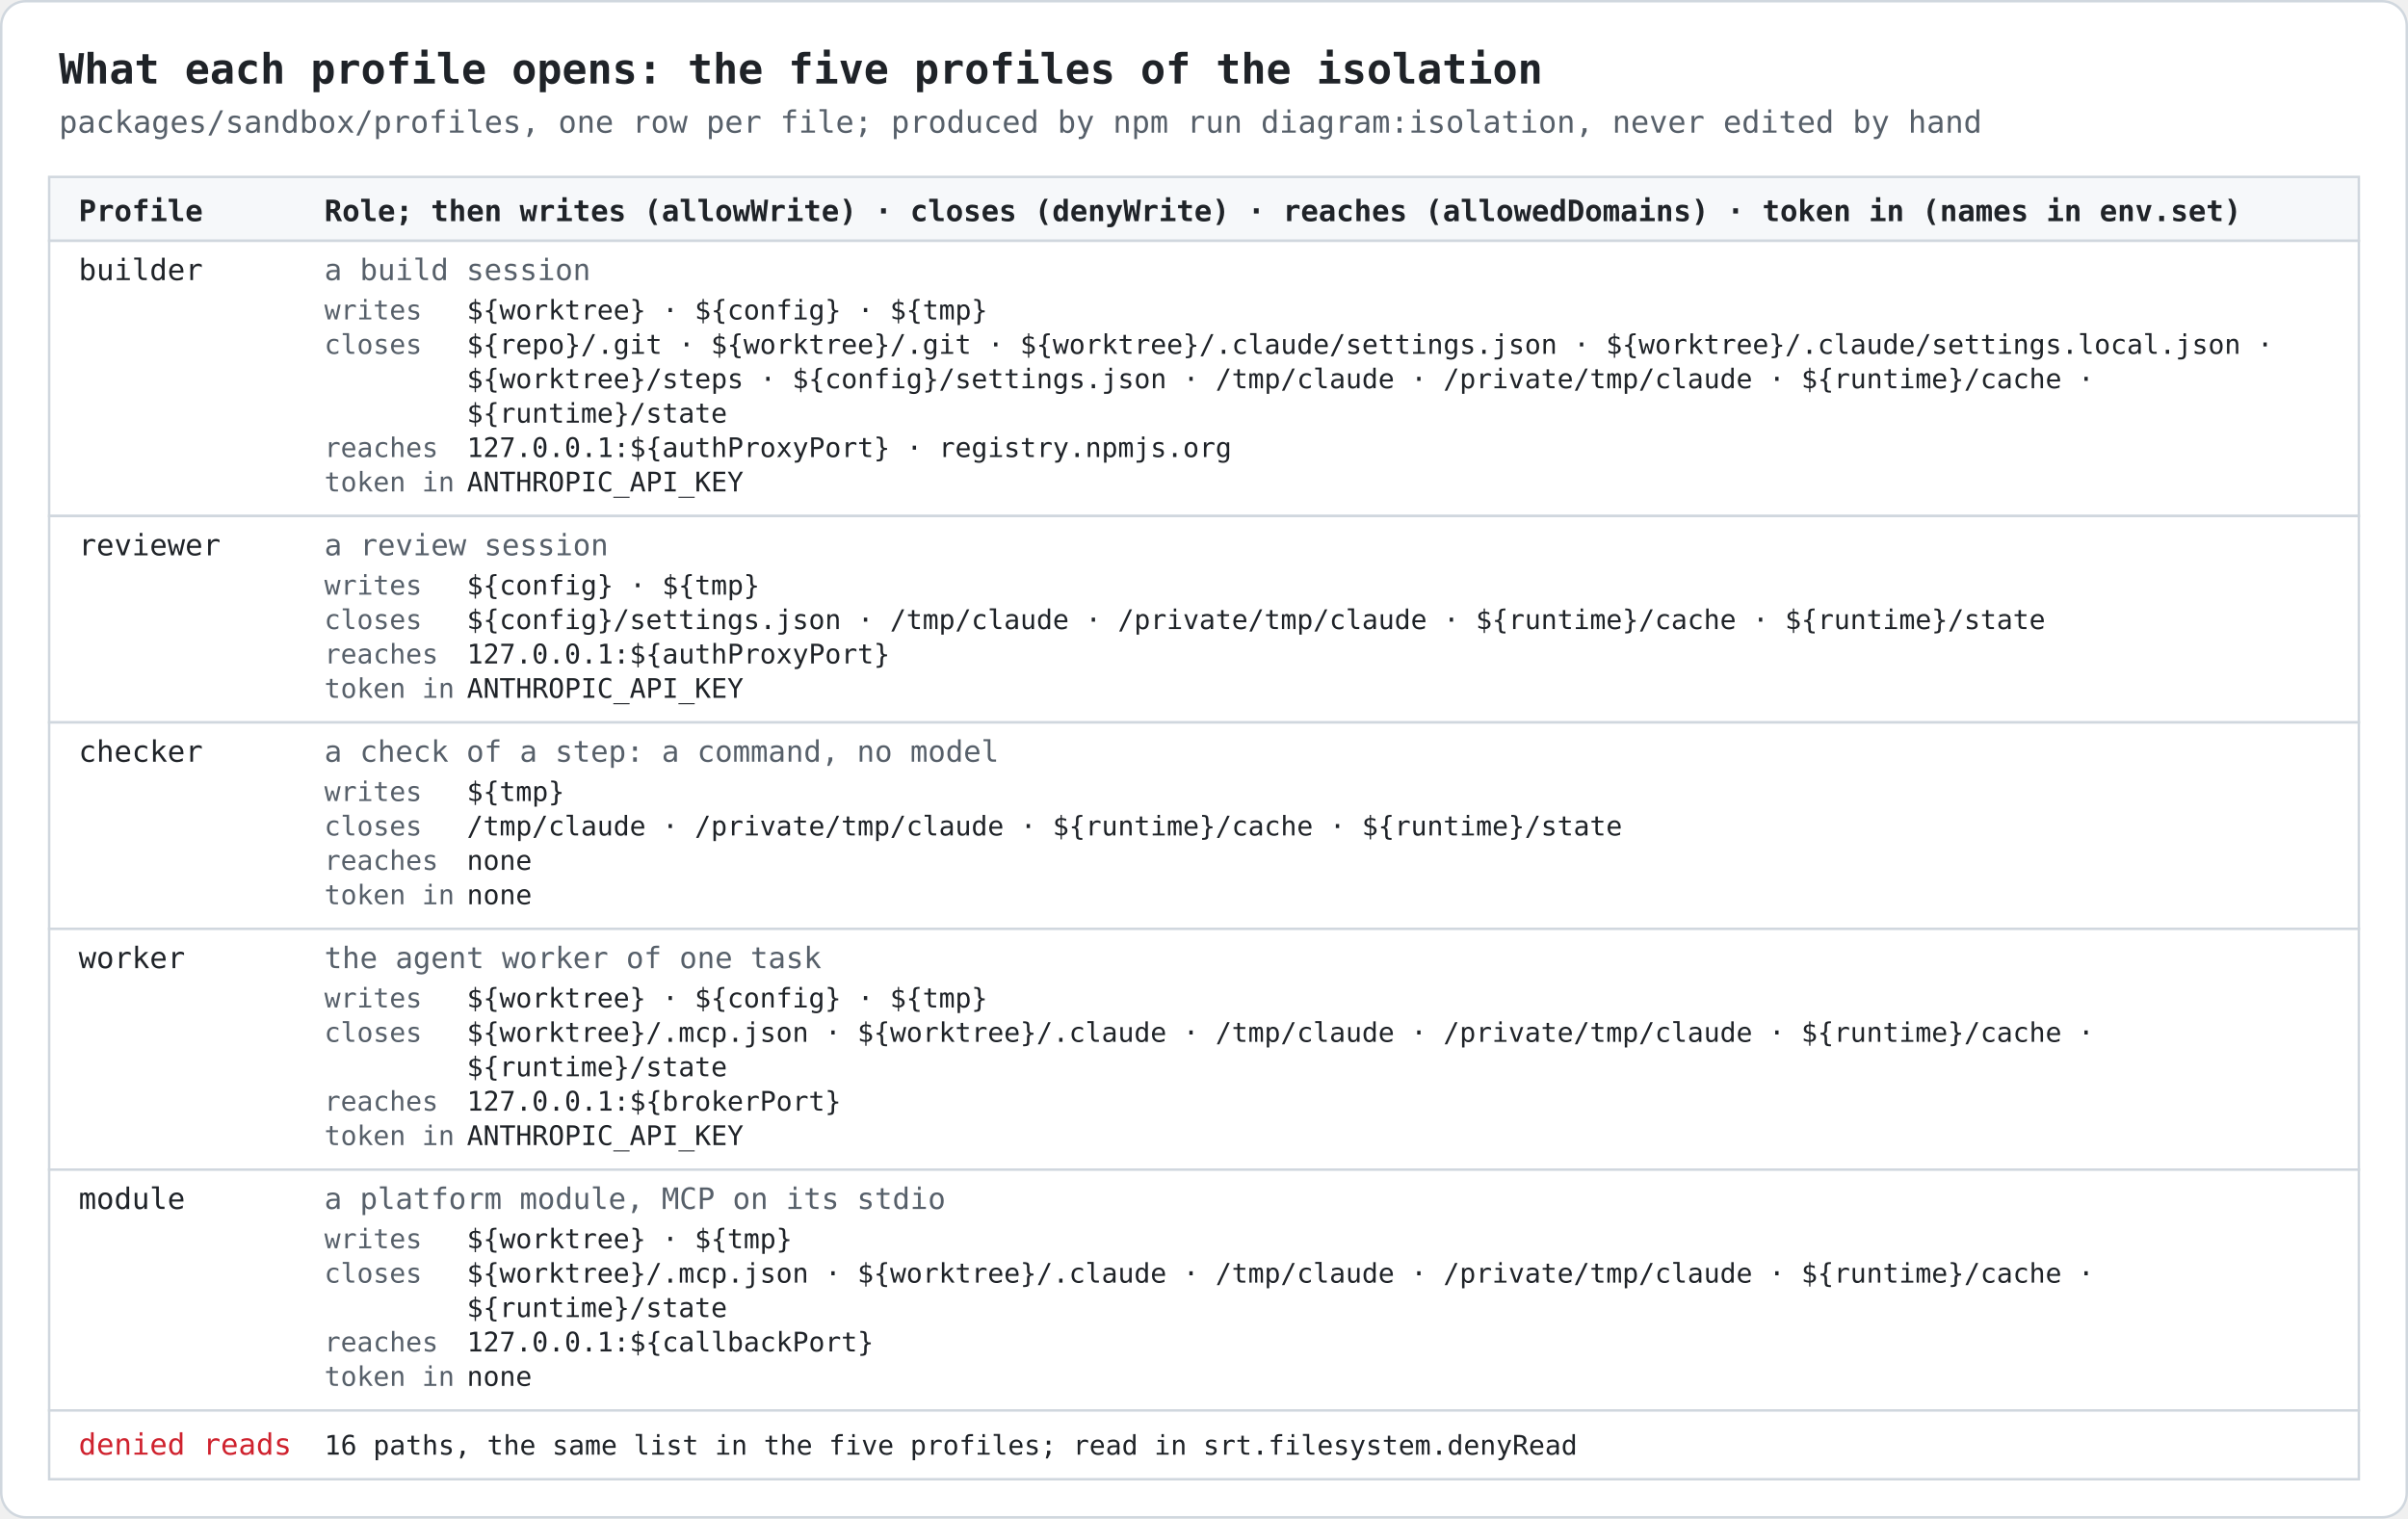
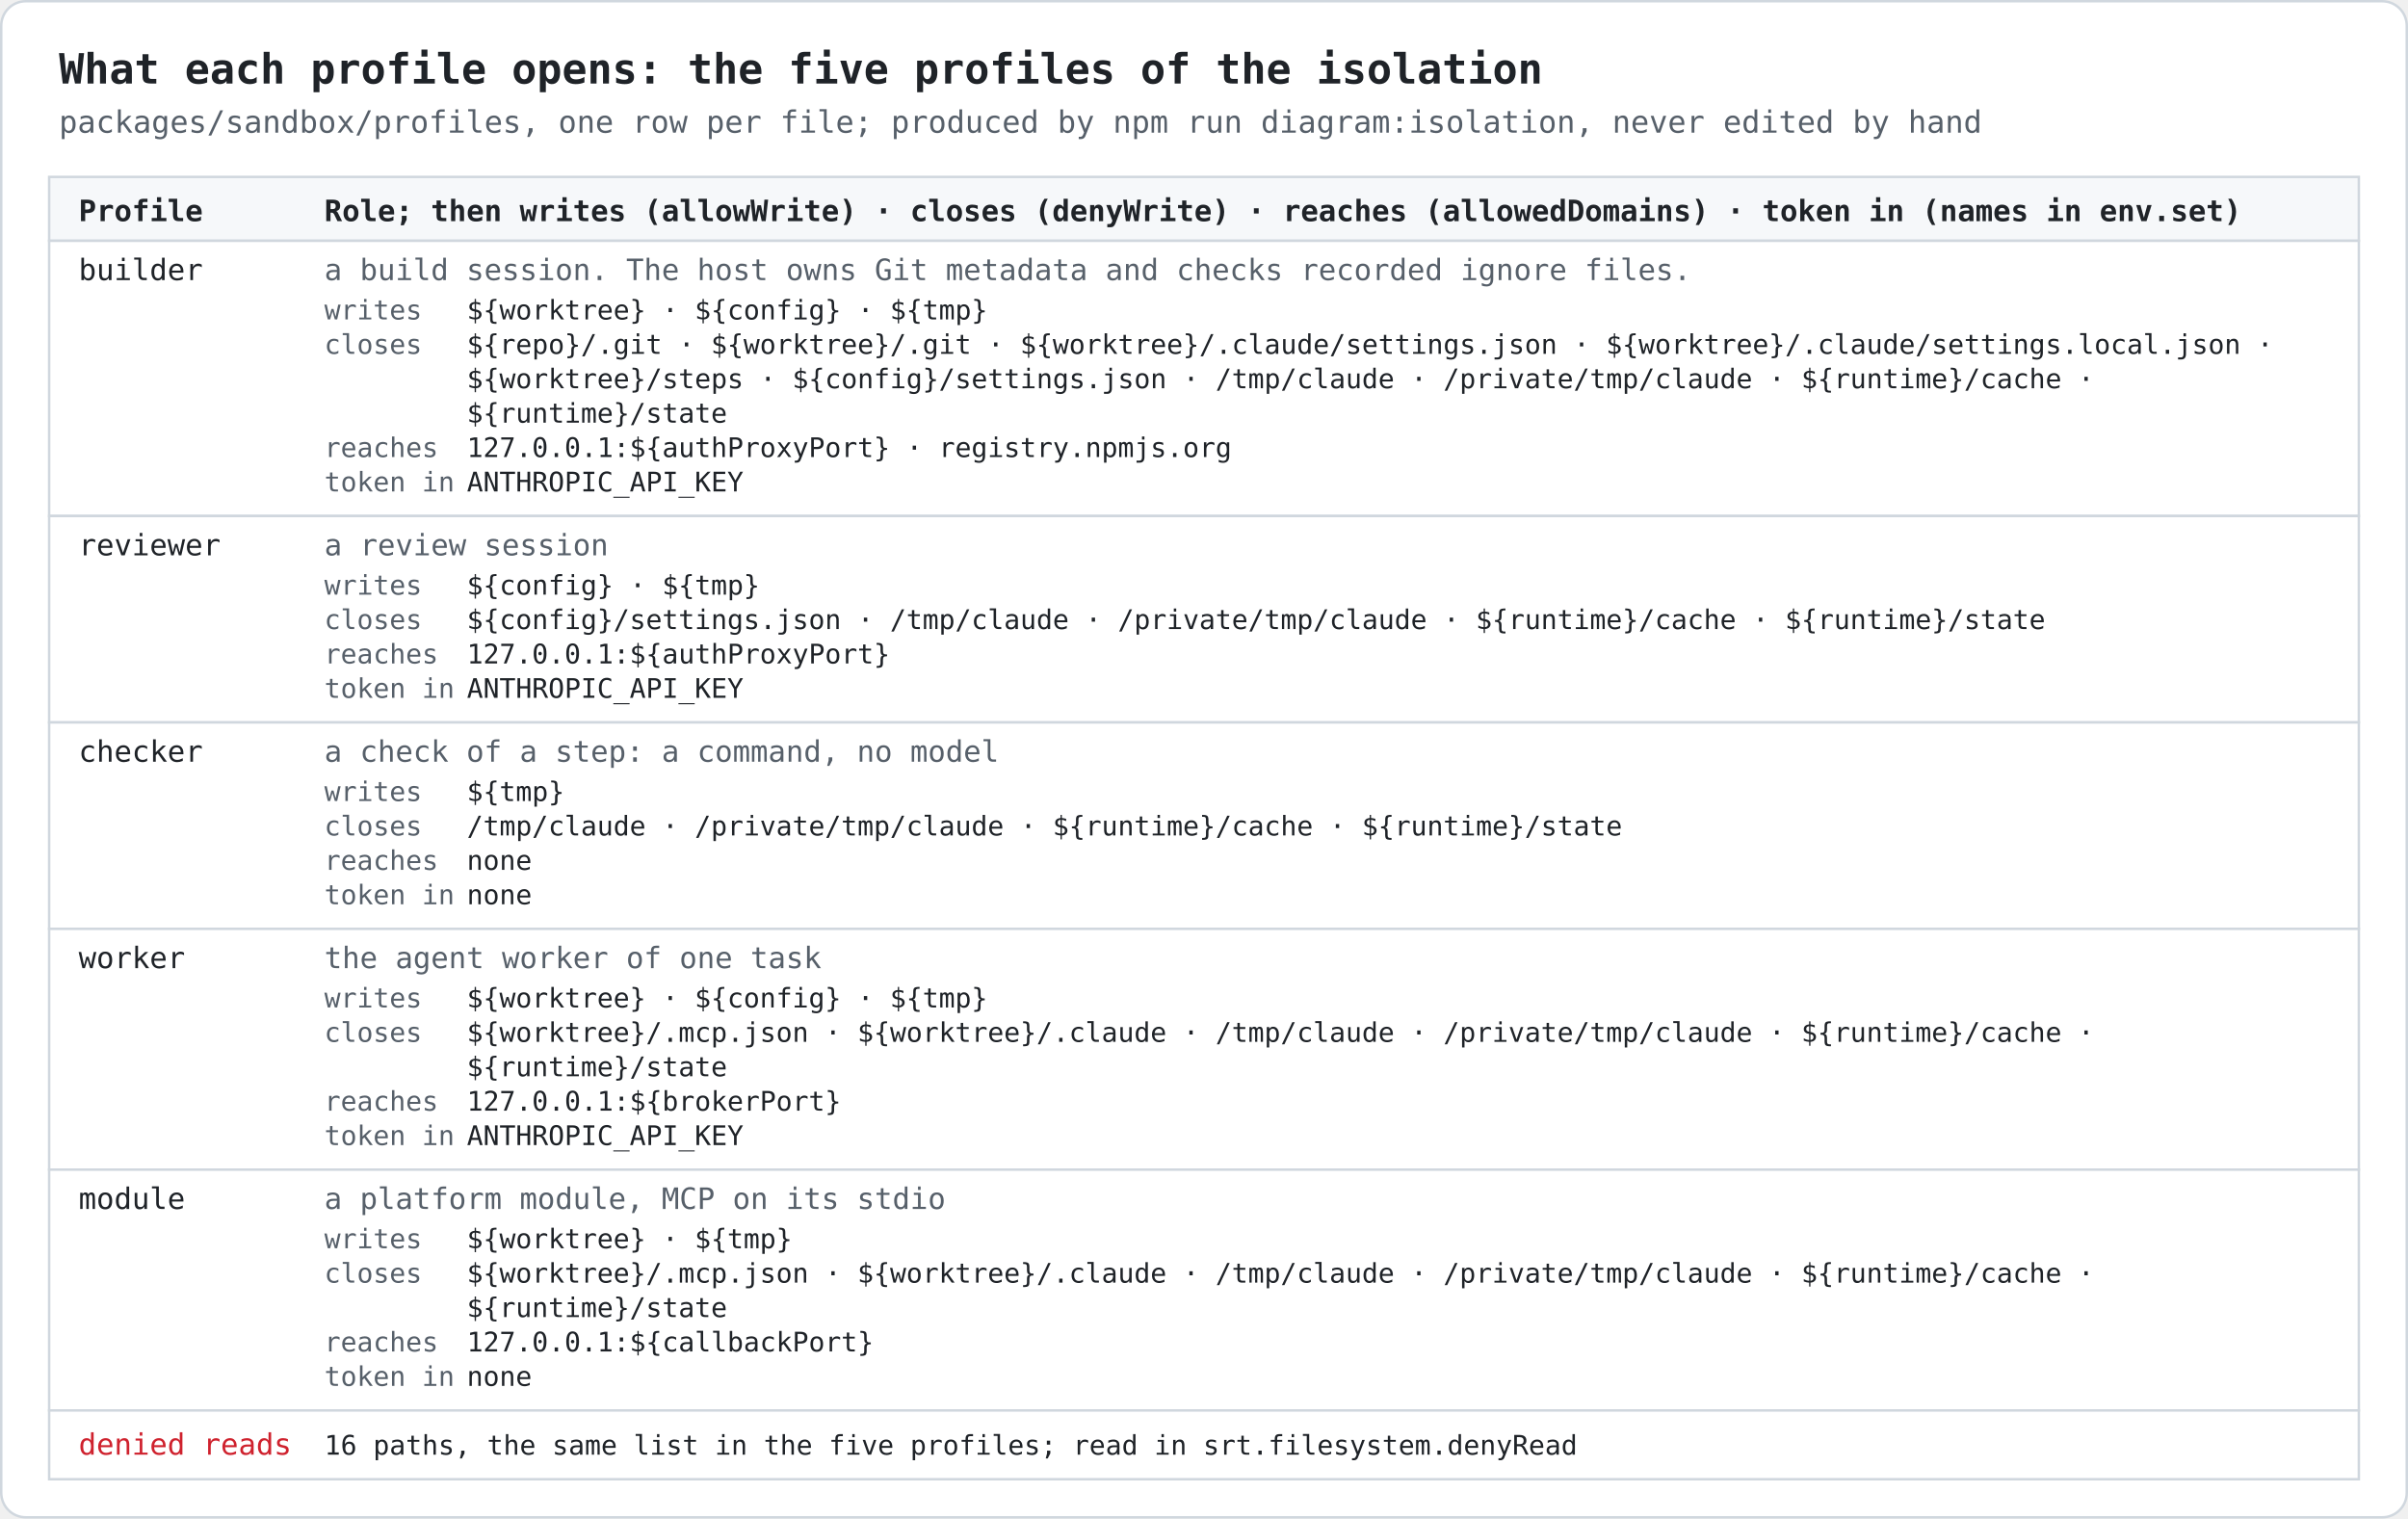
<svg xmlns="http://www.w3.org/2000/svg" viewBox="0 0 980 618" width="980" height="618" role="img" aria-labelledby="t d" font-family="ui-monospace, 'SF Mono', Menlo, Consolas, 'DejaVu Sans Mono', monospace">
  <rect x="0.5" y="0.5" width="979" height="617" rx="10" fill="#ffffff" stroke="#d0d7de" />
  <text x="24" y="34" font-size="17" font-weight="600" fill="#1f2328">What each profile opens: the five profiles of the isolation</text>
  <text x="24" y="54" font-size="12.5" fill="#57606a">packages/sandbox/profiles, one row per file; produced by npm run diagram:isolation, never edited by hand</text>
  <g>
    <rect x="20" y="72" width="940" height="26" fill="#f6f8fa" stroke="#d0d7de" />
    <text x="32" y="90" font-size="12" font-weight="600" fill="#1f2328">Profile</text>
    <text x="132" y="90" font-size="12" font-weight="600" fill="#1f2328">Role; then writes (allowWrite) · closes (denyWrite) · reaches (allowedDomains) · token in (names in env.set)</text>
    <rect x="20" y="98" width="940" height="112" fill="#ffffff" stroke="#d0d7de" />
    <g id="profile-builder">
      <text x="32" y="114" font-size="12" fill="#1f2328">builder</text>
-       <text x="132" y="114" font-size="12" fill="#57606a">a build session</text>
+       <text x="132" y="114" font-size="12" fill="#57606a">a build session. The host owns Git metadata and checks recorded ignore files.</text>
      <text x="132" y="130" font-size="11" fill="#57606a">writes</text>
      <text font-size="11" fill="#1f2328">
        <tspan x="190" y="130">${worktree} · ${config} · ${tmp}</tspan>
      </text>
      <text x="132" y="144" font-size="11" fill="#57606a">closes</text>
      <text font-size="11" fill="#1f2328">
        <tspan x="190" y="144">${repo}/.git · ${worktree}/.git · ${worktree}/.claude/settings.json · ${worktree}/.claude/settings.local.json ·</tspan>
        <tspan x="190" y="158">${worktree}/steps · ${config}/settings.json · /tmp/claude · /private/tmp/claude · ${runtime}/cache ·</tspan>
        <tspan x="190" y="172">${runtime}/state</tspan>
      </text>
      <text x="132" y="186" font-size="11" fill="#57606a">reaches</text>
      <text font-size="11" fill="#1f2328">
        <tspan x="190" y="186">127.0.0.1:${authProxyPort} · registry.npmjs.org</tspan>
      </text>
      <text x="132" y="200" font-size="11" fill="#57606a">token in</text>
      <text font-size="11" fill="#1f2328">
        <tspan x="190" y="200">ANTHROPIC_API_KEY</tspan>
      </text>
    </g>
    <rect x="20" y="210" width="940" height="84" fill="#ffffff" stroke="#d0d7de" />
    <g id="profile-reviewer">
      <text x="32" y="226" font-size="12" fill="#1f2328">reviewer</text>
      <text x="132" y="226" font-size="12" fill="#57606a">a review session</text>
      <text x="132" y="242" font-size="11" fill="#57606a">writes</text>
      <text font-size="11" fill="#1f2328">
        <tspan x="190" y="242">${config} · ${tmp}</tspan>
      </text>
      <text x="132" y="256" font-size="11" fill="#57606a">closes</text>
      <text font-size="11" fill="#1f2328">
        <tspan x="190" y="256">${config}/settings.json · /tmp/claude · /private/tmp/claude · ${runtime}/cache · ${runtime}/state</tspan>
      </text>
      <text x="132" y="270" font-size="11" fill="#57606a">reaches</text>
      <text font-size="11" fill="#1f2328">
        <tspan x="190" y="270">127.0.0.1:${authProxyPort}</tspan>
      </text>
      <text x="132" y="284" font-size="11" fill="#57606a">token in</text>
      <text font-size="11" fill="#1f2328">
        <tspan x="190" y="284">ANTHROPIC_API_KEY</tspan>
      </text>
    </g>
    <rect x="20" y="294" width="940" height="84" fill="#ffffff" stroke="#d0d7de" />
    <g id="profile-checker">
      <text x="32" y="310" font-size="12" fill="#1f2328">checker</text>
      <text x="132" y="310" font-size="12" fill="#57606a">a check of a step: a command, no model</text>
      <text x="132" y="326" font-size="11" fill="#57606a">writes</text>
      <text font-size="11" fill="#1f2328">
        <tspan x="190" y="326">${tmp}</tspan>
      </text>
      <text x="132" y="340" font-size="11" fill="#57606a">closes</text>
      <text font-size="11" fill="#1f2328">
        <tspan x="190" y="340">/tmp/claude · /private/tmp/claude · ${runtime}/cache · ${runtime}/state</tspan>
      </text>
      <text x="132" y="354" font-size="11" fill="#57606a">reaches</text>
      <text font-size="11" fill="#1f2328">
        <tspan x="190" y="354">none</tspan>
      </text>
      <text x="132" y="368" font-size="11" fill="#57606a">token in</text>
      <text font-size="11" fill="#1f2328">
        <tspan x="190" y="368">none</tspan>
      </text>
    </g>
    <rect x="20" y="378" width="940" height="98" fill="#ffffff" stroke="#d0d7de" />
    <g id="profile-worker">
      <text x="32" y="394" font-size="12" fill="#1f2328">worker</text>
      <text x="132" y="394" font-size="12" fill="#57606a">the agent worker of one task</text>
      <text x="132" y="410" font-size="11" fill="#57606a">writes</text>
      <text font-size="11" fill="#1f2328">
        <tspan x="190" y="410">${worktree} · ${config} · ${tmp}</tspan>
      </text>
      <text x="132" y="424" font-size="11" fill="#57606a">closes</text>
      <text font-size="11" fill="#1f2328">
        <tspan x="190" y="424">${worktree}/.mcp.json · ${worktree}/.claude · /tmp/claude · /private/tmp/claude · ${runtime}/cache ·</tspan>
        <tspan x="190" y="438">${runtime}/state</tspan>
      </text>
      <text x="132" y="452" font-size="11" fill="#57606a">reaches</text>
      <text font-size="11" fill="#1f2328">
        <tspan x="190" y="452">127.0.0.1:${brokerPort}</tspan>
      </text>
      <text x="132" y="466" font-size="11" fill="#57606a">token in</text>
      <text font-size="11" fill="#1f2328">
        <tspan x="190" y="466">ANTHROPIC_API_KEY</tspan>
      </text>
    </g>
    <rect x="20" y="476" width="940" height="98" fill="#ffffff" stroke="#d0d7de" />
    <g id="profile-module">
      <text x="32" y="492" font-size="12" fill="#1f2328">module</text>
      <text x="132" y="492" font-size="12" fill="#57606a">a platform module, MCP on its stdio</text>
      <text x="132" y="508" font-size="11" fill="#57606a">writes</text>
      <text font-size="11" fill="#1f2328">
        <tspan x="190" y="508">${worktree} · ${tmp}</tspan>
      </text>
      <text x="132" y="522" font-size="11" fill="#57606a">closes</text>
      <text font-size="11" fill="#1f2328">
        <tspan x="190" y="522">${worktree}/.mcp.json · ${worktree}/.claude · /tmp/claude · /private/tmp/claude · ${runtime}/cache ·</tspan>
        <tspan x="190" y="536">${runtime}/state</tspan>
      </text>
      <text x="132" y="550" font-size="11" fill="#57606a">reaches</text>
      <text font-size="11" fill="#1f2328">
        <tspan x="190" y="550">127.0.0.1:${callbackPort}</tspan>
      </text>
      <text x="132" y="564" font-size="11" fill="#57606a">token in</text>
      <text font-size="11" fill="#1f2328">
        <tspan x="190" y="564">none</tspan>
      </text>
    </g>
    <rect x="20" y="574" width="940" height="28" fill="#ffffff" stroke="#d0d7de" />
    <g id="denied-read">
      <text x="32" y="592" font-size="12" fill="#cf222e">denied reads</text>
      <text x="132" y="592" font-size="11" fill="#1f2328">16 paths, the same list in the five profiles; read in srt.filesystem.denyRead</text>
    </g>
  </g>
</svg>
